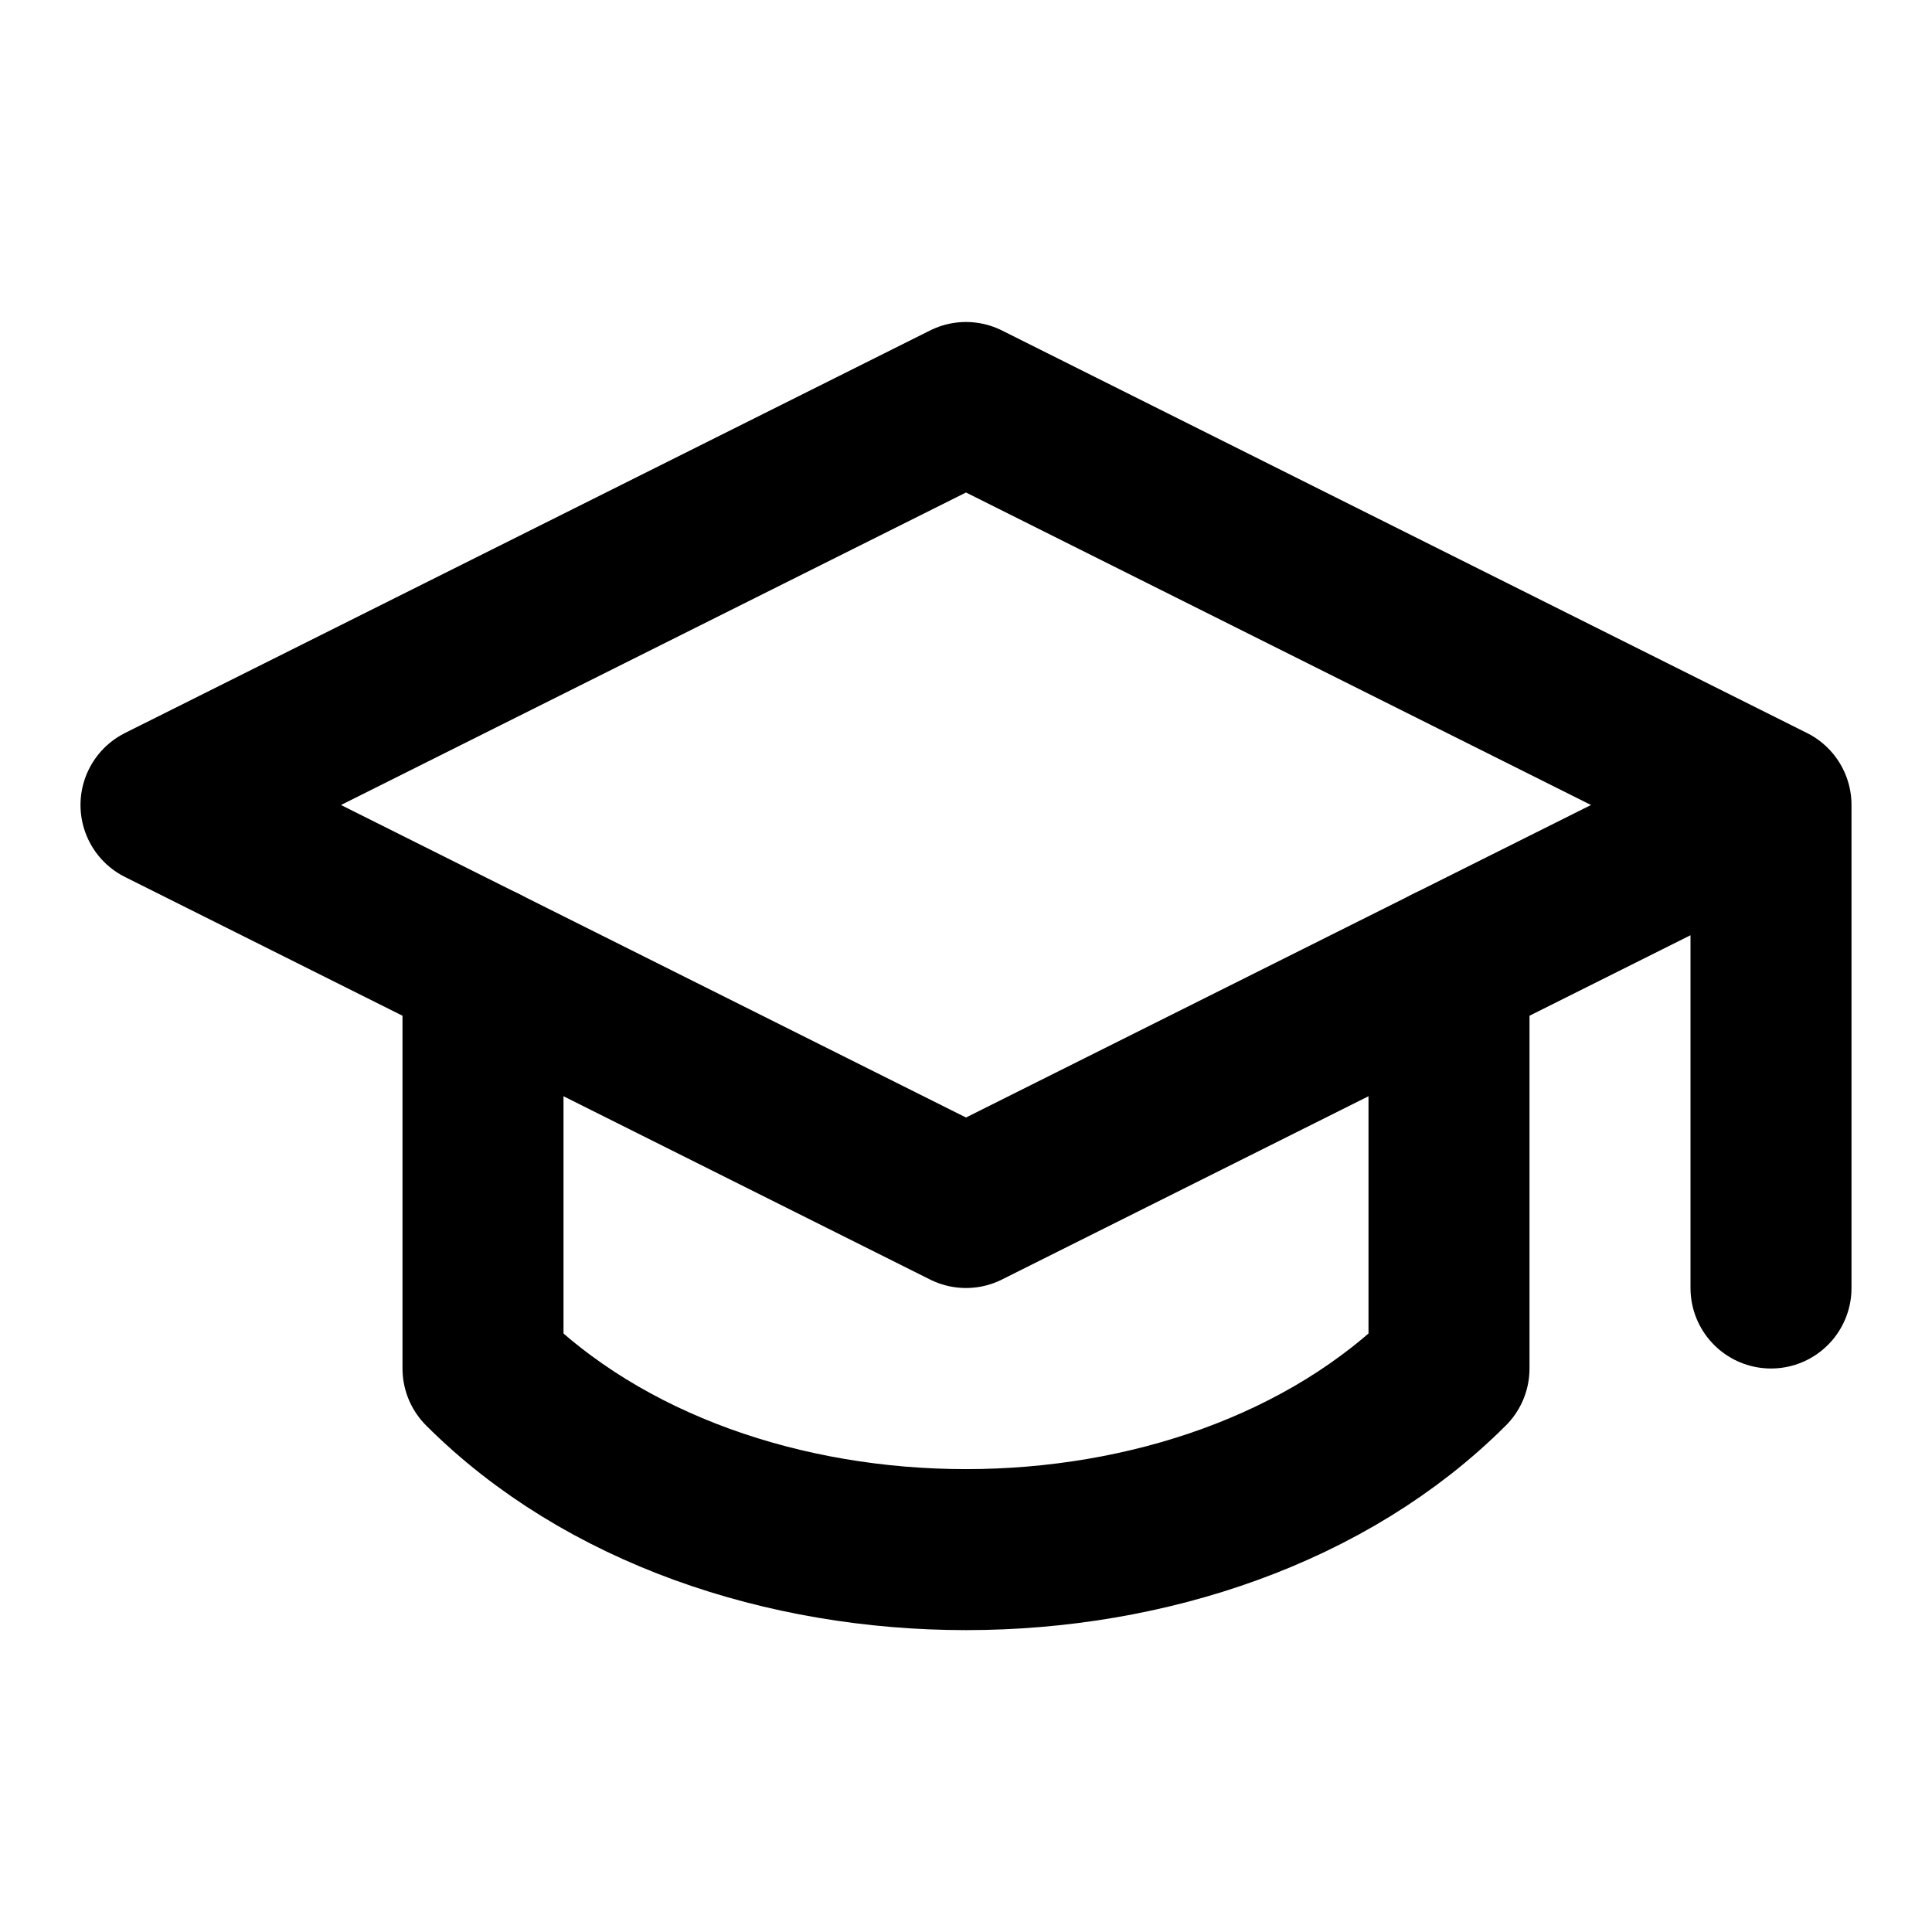
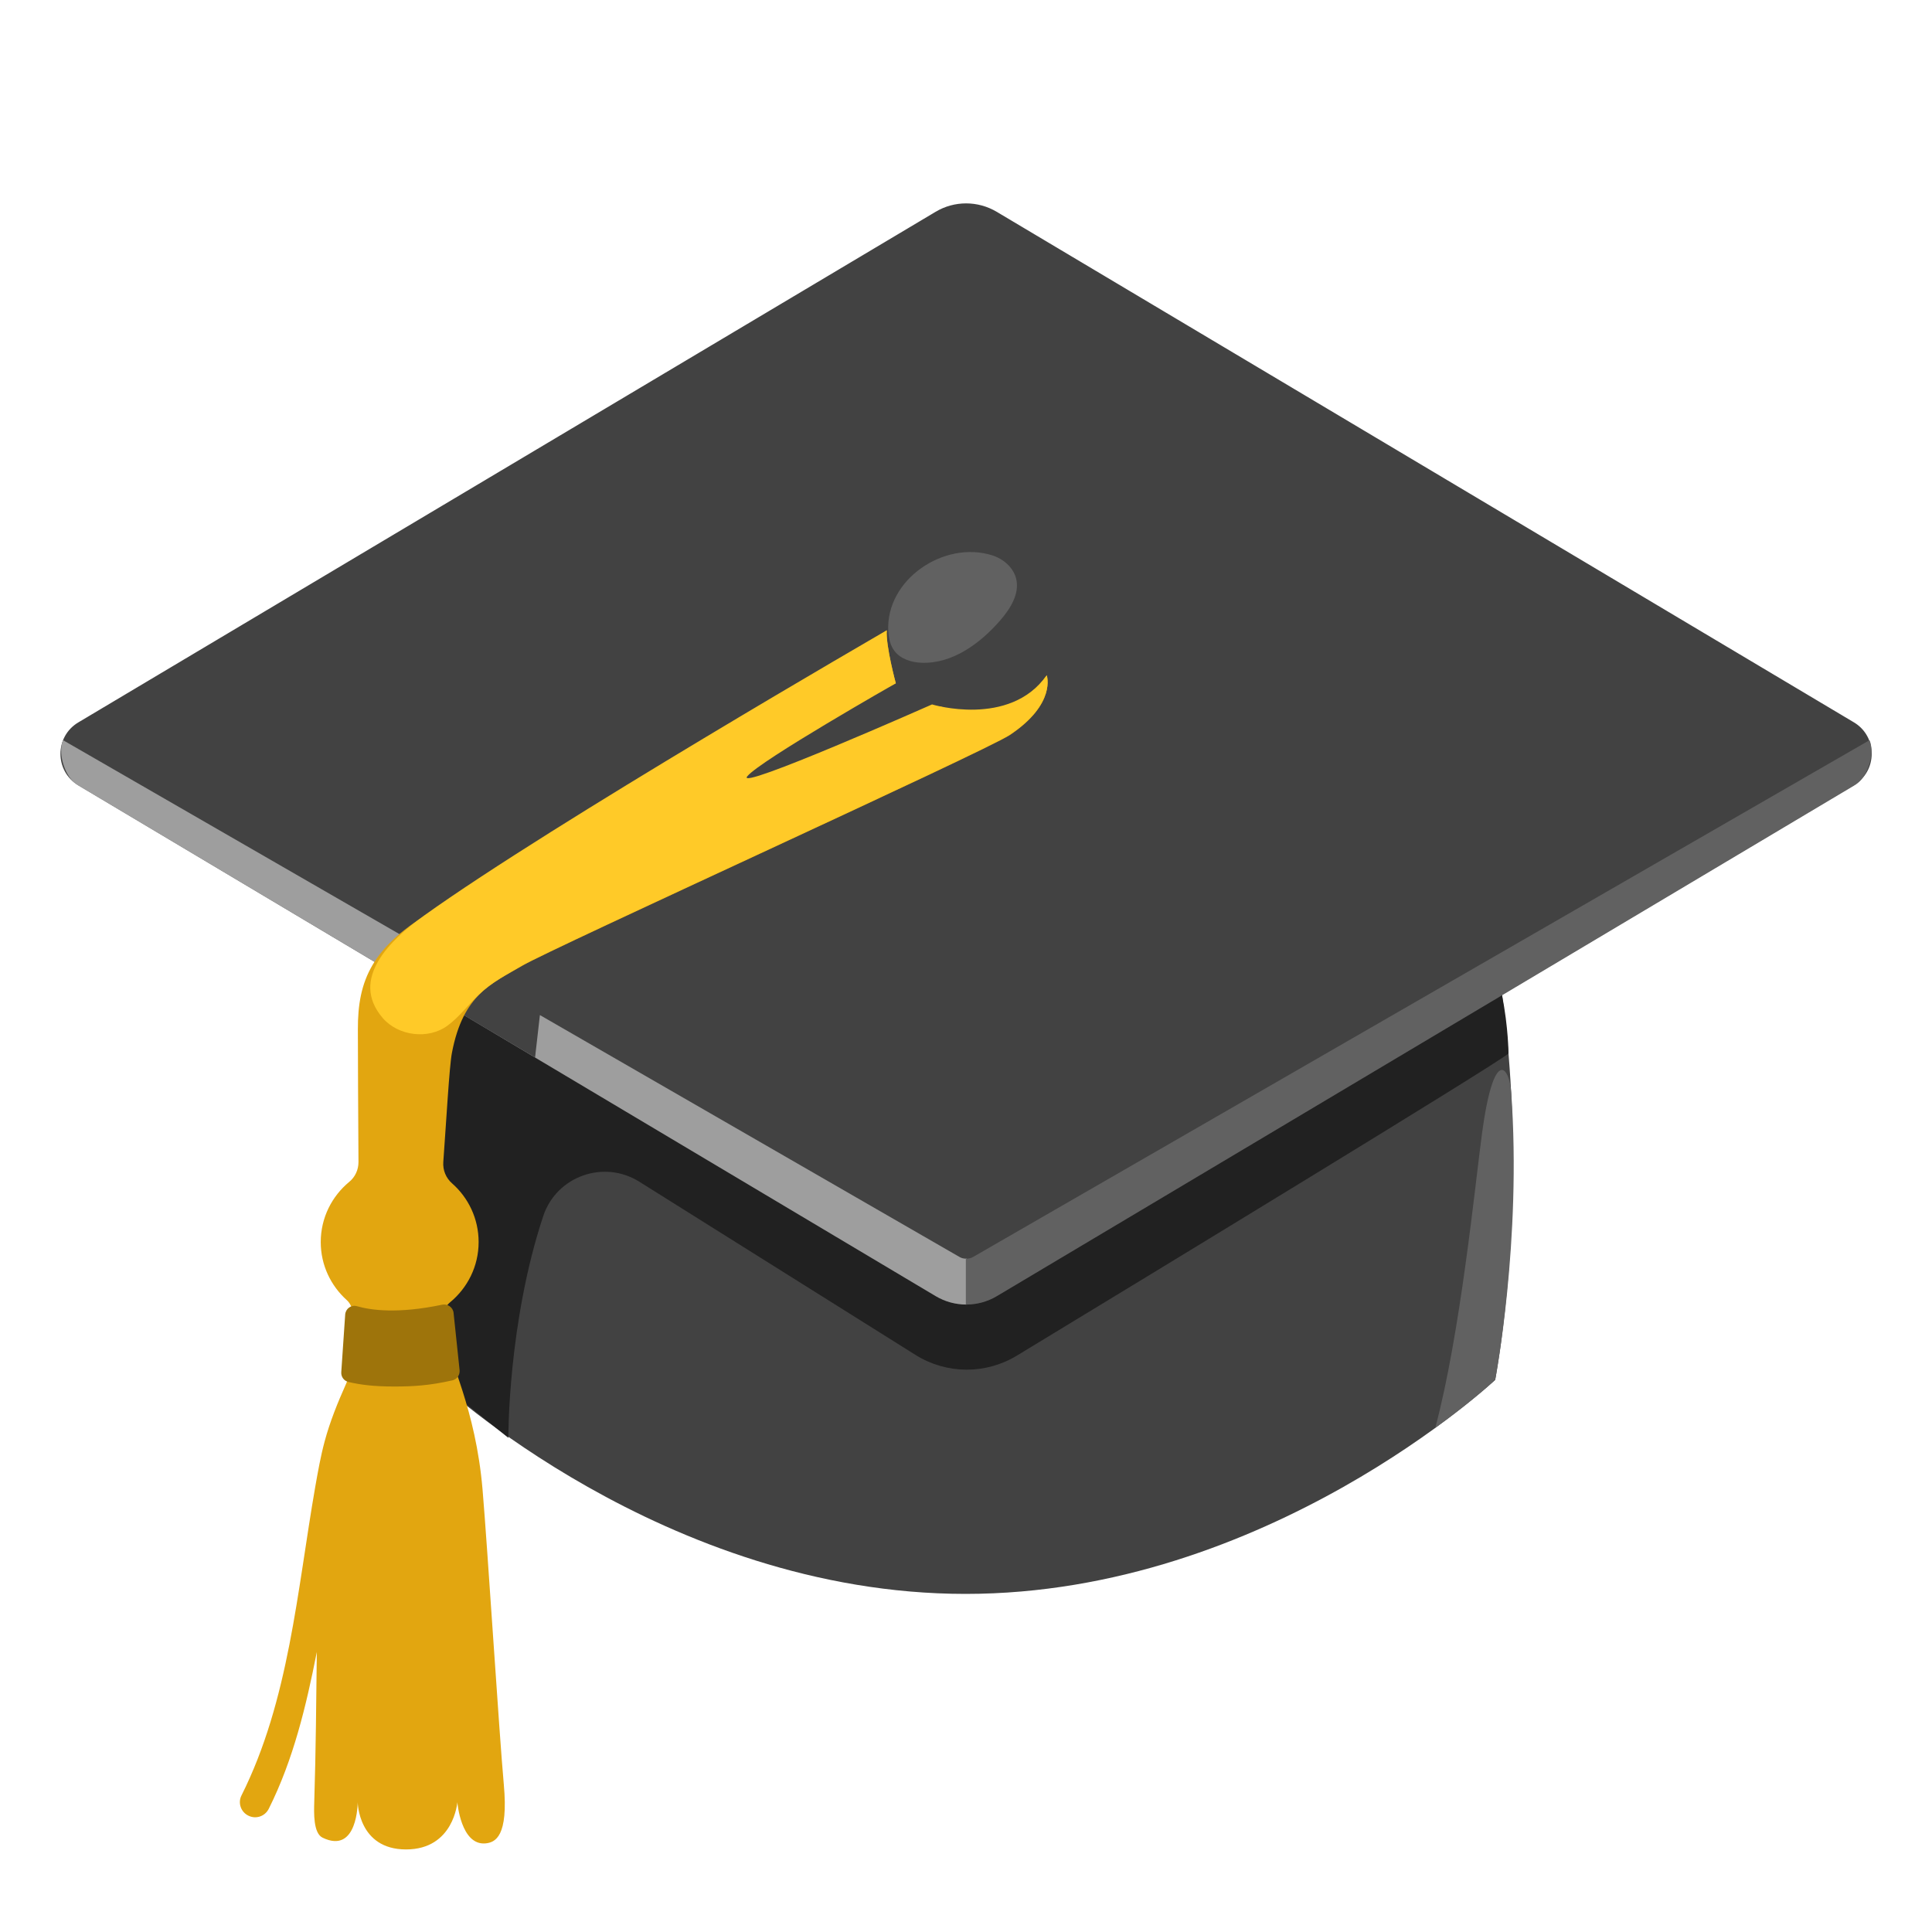
- <svg xmlns="http://www.w3.org/2000/svg" viewBox="0 0 24 24" fill="none" stroke="currentColor" stroke-width="2" stroke-linecap="round" stroke-linejoin="round">
-   <path d="M22 10v6M2 10l10-5 10 5-10 5z" />
-   <path d="M6 12v5c3 3 9 3 12 0v-5" />
+ <svg xmlns="http://www.w3.org/2000/svg" version="1.1" id="Layer_3" x="0px" y="0px" viewBox="0 0 128 128" style="enable-background:new 0 0 128 128;" xml:space="preserve">
+   <g>
+     <path style="fill:#424242;" d="M99.06,91.42c0,0-15.11,14.18-35.09,14.18S28.89,91.42,28.89,91.42s-2.81-13.49,4.45-36.78   c3.83-12.28,58.33-13.53,62.6-2.79C103.2,70.08,99.06,91.42,99.06,91.42z" />
+     <path style="fill:#212121;" d="M28.89,91.42l4.79,3.84c0,0-0.04-7.6,2.31-14.69c0.88-2.65,4.02-3.76,6.38-2.27l18.29,11.47   c2.05,1.28,4.63,1.3,6.7,0.05C76.1,84.52,98.9,70.65,99.94,69.8c0,0,0-1.71-0.43-3.89L28.63,66L28.89,91.42z" />
+     <path style="fill:#424242;" d="M122.81,52.03l-56.8,33.83c-1.24,0.74-2.79,0.74-4.04,0L5.19,52.03c-1.58-0.94-1.58-3.23,0-4.17   l56.8-33.83c1.24-0.74,2.79-0.74,4.04,0l56.8,33.83C124.4,48.8,124.4,51.09,122.81,52.03z" />
+     <path style="fill:#9E9E9E;" d="M64.04,83.38c-0.01,0-0.03,0.01-0.04,0.01c-0.16,0-0.32-0.04-0.46-0.13L4.18,49.04   c0,0-0.29,0.55,0,1.54c0.3,0.99,0.76,1.31,1.01,1.46l56.8,33.83c0.62,0.37,1.32,0.56,2.02,0.56c0.01,0,0.03,0,0.04,0V83.38z" />
+     <path style="fill:#616161;" d="M64,83.38c0.01,0,0.03,0.01,0.04,0.01c0.16,0,0.32-0.04,0.46-0.13l59.36-34.22c0,0,0.29,0.55,0,1.54   c-0.3,0.99-0.76,1.31-1.01,1.46l-56.8,33.83c-0.62,0.37-1.32,0.56-2.02,0.56c-0.01,0-0.03,0-0.04,0V83.38z" />
+     <path style="fill:#424242;" d="M35.45,70.06l0.32-2.81c0,0,24.51-13.33,26.93-14.73c2.42-1.4,4.96-2.96,6.09-4.21   c2-2.2,0.56-3.58,0.56-3.58s-1.58,2.56-5.35,2.11c-2.16-0.26-4.97-2.01-5.44-2.83s-27.67,19.9-27.67,19.9l-0.19,3.33L35.45,70.06z" />
+     <path style="fill:#E2A610;" d="M69.35,44.74c-2.62,3.66-7.06,2.06-7.06,2.06s-13.91,6.67-14.43,5.66s11.49-7.19,11.49-7.19   s-0.67-2.46-0.6-3.51c0,0-21.72,13.82-29.87,18.47c-4.27,2.44-5.18,4.74-5.17,7.98c0,1.42,0.02,6.03,0.04,8.78   c0,0.51-0.22,0.99-0.61,1.31c-1.15,0.95-1.89,2.38-1.89,3.99c0,1.53,0.67,2.9,1.73,3.85c0.57,0.51,0.45,1.61,0.5,2.32   c0.1,1.36,0,1.98-0.56,3.24c-0.55,1.23-1.06,2.49-1.41,3.79c-0.27,1-0.45,2.03-0.63,3.05c-1.19,6.83-1.73,14.13-4.88,20.41   c-0.25,0.49-0.05,1.09,0.45,1.34c0.14,0.07,0.3,0.11,0.45,0.11c0.37,0,0.72-0.2,0.9-0.55c1.64-3.27,2.49-6.85,3.19-10.4   c-0.04,3.21-0.06,6.45-0.17,9.95c-0.02,0.68-0.07,2.05,0.55,2.35c2.33,1.13,2.33-2.35,2.33-2.35s0.03,3.13,3.2,3.13   s3.4-3.13,3.4-3.13s0.23,2.87,1.86,2.73c0.66-0.06,1.53-0.46,1.22-3.89c-0.31-3.42-1.08-15.68-1.41-19.56   c-0.46-5.37-2.22-8.56-2.58-10.46c-0.13-0.72-0.14-1.47,0.43-1.94c1.15-0.95,1.89-2.38,1.89-3.99c0-1.55-0.68-2.94-1.76-3.89   c-0.41-0.36-0.62-0.88-0.58-1.42c0.19-2.59,0.4-6.35,0.57-7.22c0.74-3.91,2.67-4.61,4.65-5.77c1.98-1.17,30.66-14.19,32.33-15.3   C70.01,46.62,69.35,44.74,69.35,44.74z" />
+     <path style="fill:#FFCA28;" d="M69.35,44.74c-2.47,3.49-7.6,1.93-7.6,1.93s-13.11,5.81-12.24,4.76c0.86-1.05,9.84-6.16,9.84-6.16   s-0.67-2.46-0.6-3.51c0,0-22.1,12.77-30.67,18.91c-2.21,1.59-4.95,4.19-2.72,6.78c1.03,1.19,3.02,1.44,4.29,0.5   c0.77-0.56,1.37-1.38,2.05-2.03c0.84-0.82,1.86-1.34,2.86-1.93c1.98-1.17,30.66-14.19,32.33-15.3   C70.01,46.62,69.35,44.74,69.35,44.74z" />
+     <path style="fill:#9E740B;" d="M26.11,91.86c-1.32,0-2.21-0.11-3.02-0.3c-0.3-0.07-0.5-0.34-0.48-0.65l0.26-3.82   c0.03-0.39,0.4-0.66,0.78-0.55c0.9,0.26,2.7,0.52,5.64-0.1c0.36-0.08,0.72,0.17,0.76,0.54l0.4,3.8c0.03,0.31-0.17,0.6-0.47,0.67   C28.45,91.8,27.34,91.86,26.11,91.86z" />
+     <path style="fill:#616161;" d="M99.06,91.42c0,0,1.77-9.24,1.06-19.07c-0.12-1.66-1.14-3.09-1.93,2.72   c-0.45,3.33-1.43,13.3-3.1,19.53C97.64,92.76,99.06,91.42,99.06,91.42z" />
+     <path style="fill:#616161;" d="M65.73,36.79c0.73,0.23,1.4,0.79,1.59,1.54c0.25,1-0.38,2-1.06,2.78c-1.33,1.53-3.16,2.87-5.19,2.8   c-0.67-0.02-1.39-0.24-1.8-0.77c-0.29-0.37-0.39-0.85-0.42-1.32C58.67,38.39,62.55,35.79,65.73,36.79z" />
+   </g>
</svg>
